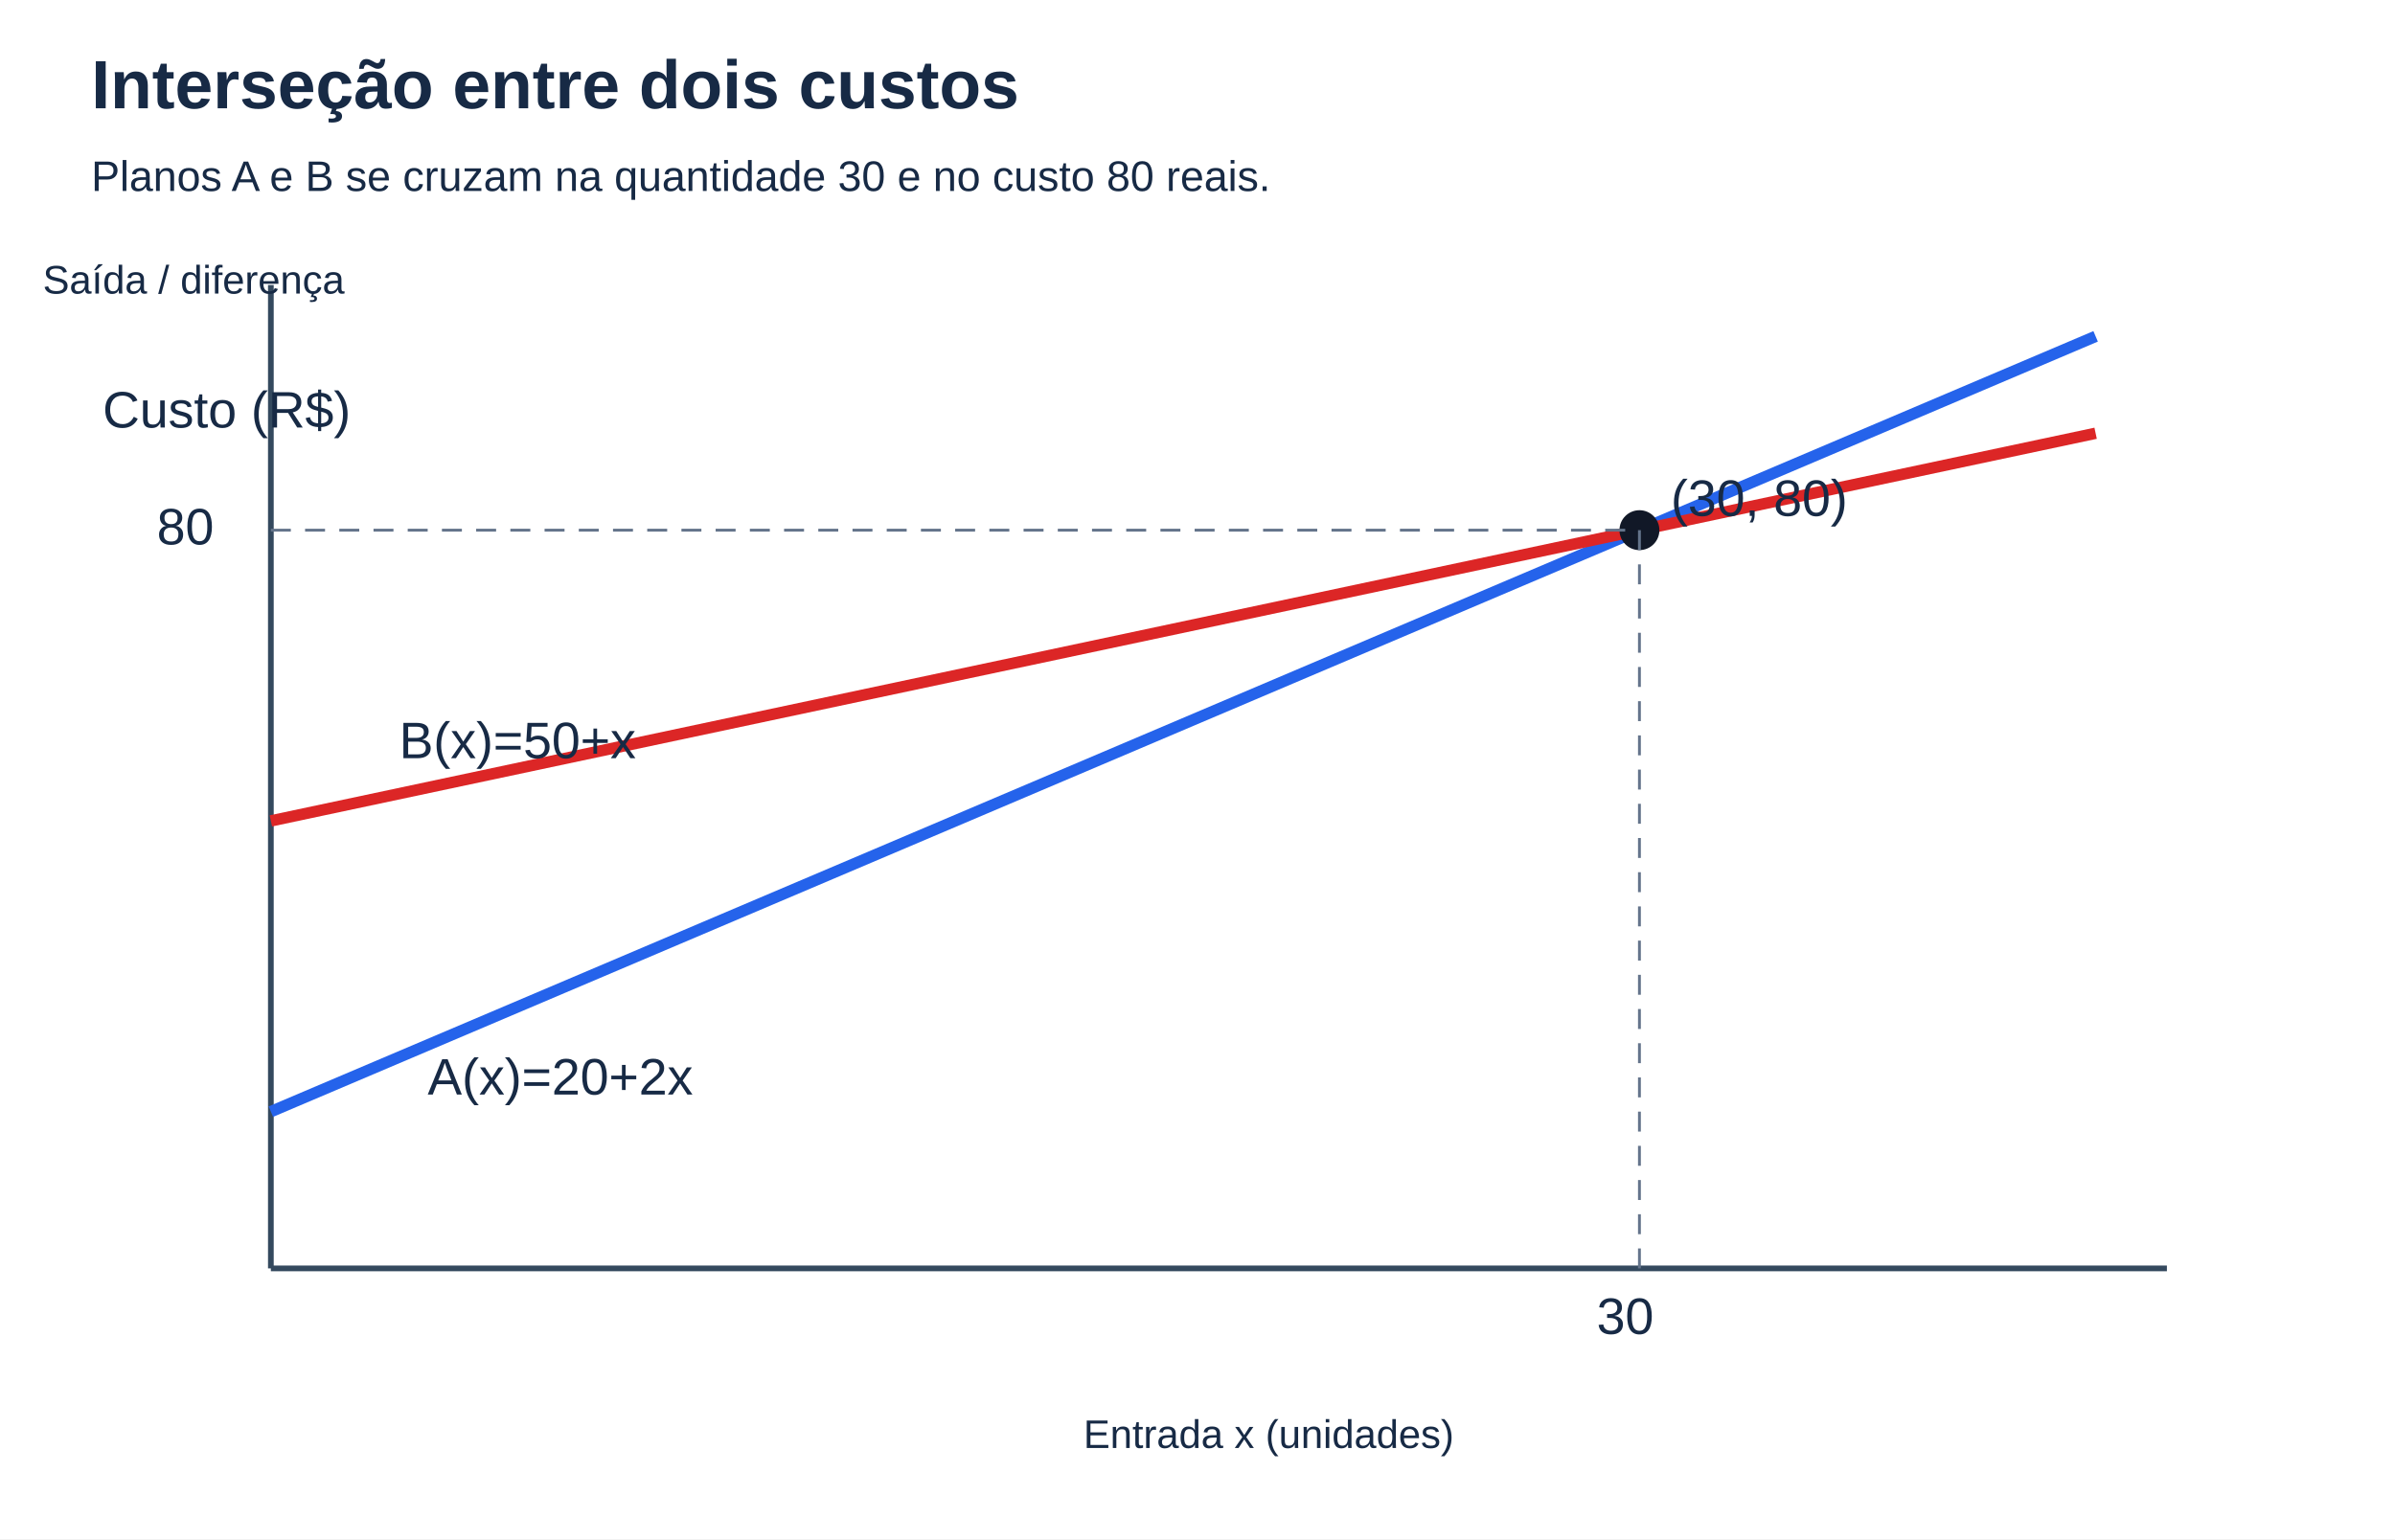
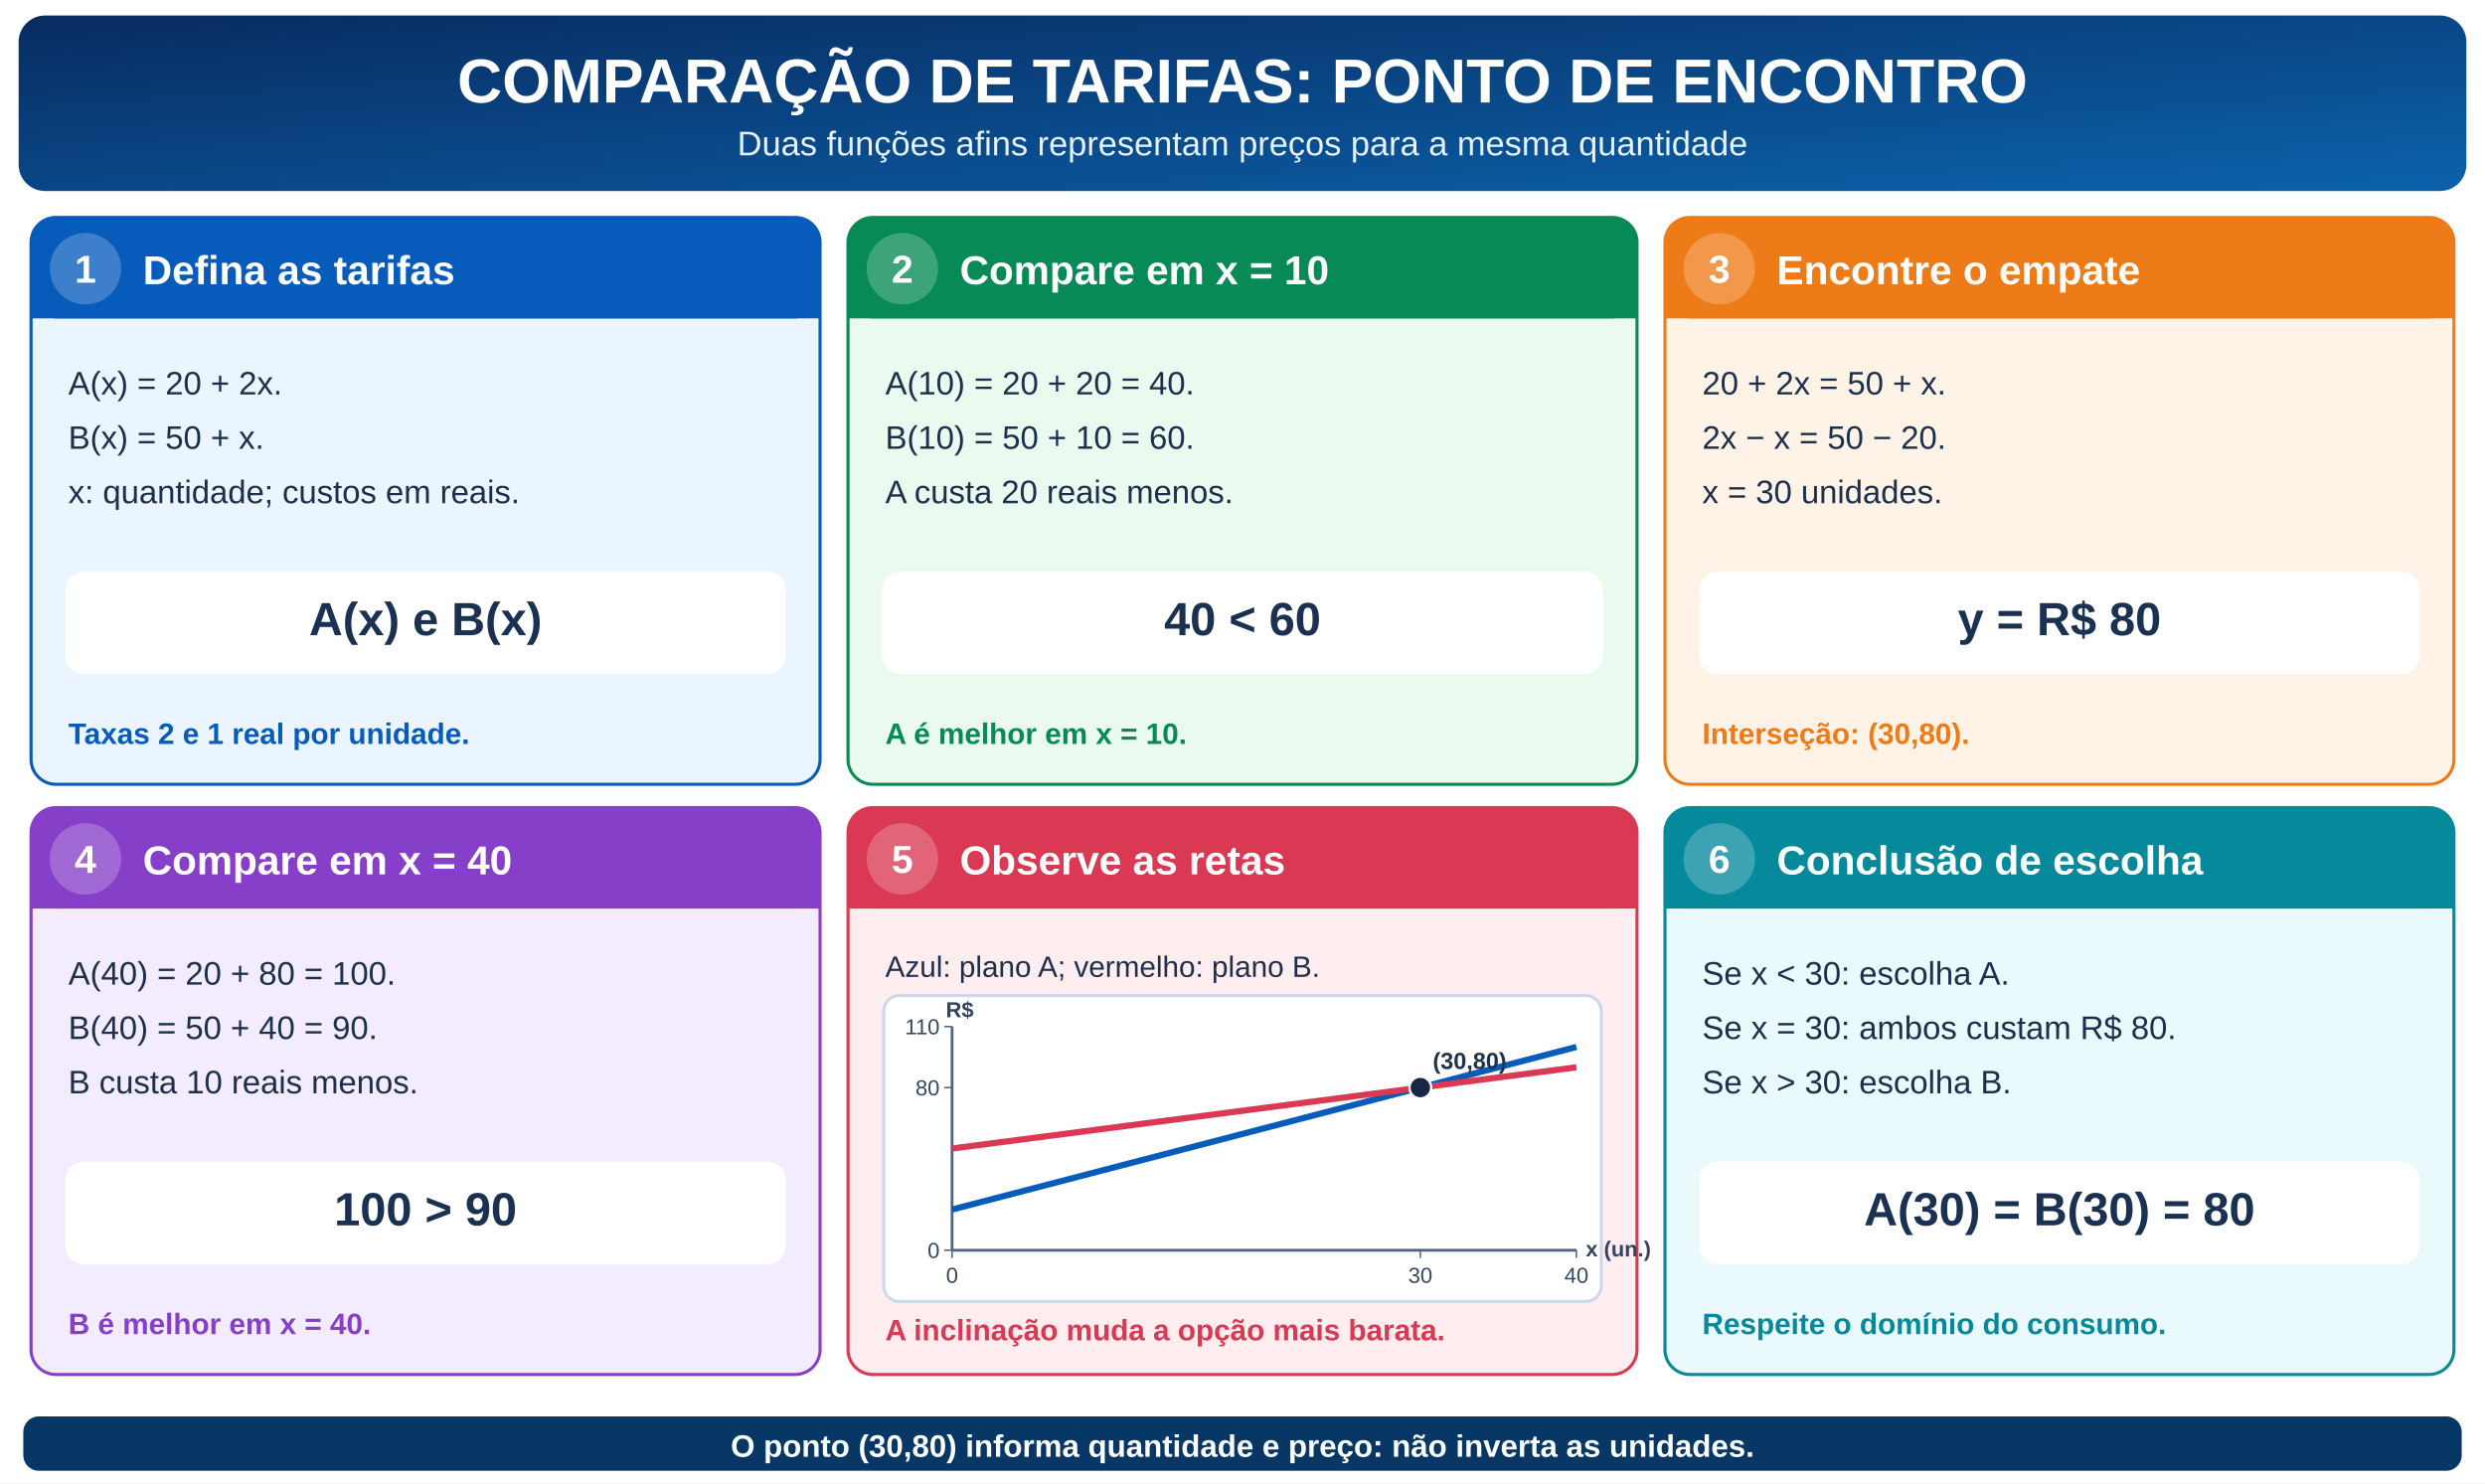
- <svg xmlns="http://www.w3.org/2000/svg" role="img" aria-labelledby="title desc" viewBox="0 0 840 540" width="840" height="540">
-   <rect width="840" height="540" fill="#ffffff" />
-   <g font-family="Arial, sans-serif" fill="#172a45">
-     <text x="32" y="38" font-size="24" font-weight="bold">Interseção entre dois custos</text>
-     <text x="32" y="67" font-size="15">Planos A e B se cruzam na quantidade 30 e no custo 80 reais.</text>
-   </g>
-   <g stroke="#34495e" stroke-width="2">
-     <line x1="95" y1="445" x2="760" y2="445" />
-     <line x1="95" y1="445" x2="95" y2="100" />
-   </g>
-   <path d="M95 390 L735 118" stroke="#2563eb" stroke-width="4" fill="none" />
-   <path d="M95 288 L735 152" stroke="#dc2626" stroke-width="4" fill="none" />
-   <circle cx="575" cy="186" r="7" fill="#111827" />
-   <g font-size="18" font-family="Arial" fill="#172a45">
-     <text x="150" y="384">A(x)=20+2x</text>
-     <text x="140" y="266">B(x)=50+x</text>
-     <text x="586" y="181">(30, 80)</text>
-     <text x="560" y="468">30</text>
-     <text x="55" y="191">80</text>
-     <text x="36" y="150">Custo (R$)</text>
-   </g>
-   <path d="M575 186V445 M95 186H575" stroke="#64748b" stroke-dasharray="7 5" fill="none" />
-   <g font-family="Arial, sans-serif" fill="#172a45" font-size="14">
-     <text x="380" y="508">Entrada x (unidades)</text>
-     <text x="15" y="103">Saída / diferença</text>
-   </g>
+ <svg xmlns="http://www.w3.org/2000/svg" viewBox="0 0 1600 955" role="img" aria-labelledby="title desc">
+   <rect x="0" y="0" width="1600" height="955" rx="0" fill="#fff" />
+   <defs>
+     <linearGradient id="blue" x1="0" y1="0" x2="1" y2="1">
+       <stop offset="0" stop-color="#082c61" />
+       <stop offset="1" stop-color="#0b62ab" />
+     </linearGradient>
+   </defs>
+   <rect x="12" y="10" width="1576" height="113" rx="17" fill="url(#blue)" />
+   <text x="800" y="66" text-anchor="middle" font-family="Arial,DejaVu Sans,sans-serif" font-size="40" font-weight="700" fill="#fff">COMPARAÇÃO DE TARIFAS: PONTO DE ENCONTRO</text>
+   <text x="800" y="100" text-anchor="middle" font-family="Arial,DejaVu Sans,sans-serif" font-size="22" font-weight="400" fill="#e5f2ff">Duas funções afins representam preços para a mesma quantidade</text>
+   <rect x="20" y="140" width="508" height="365" rx="16" fill="#ebf5ff" stroke="#075bbb" stroke-width="2" />
+   <rect x="20" y="140" width="508" height="65" rx="16" fill="#075bbb" />
+   <rect x="20" y="189" width="508" height="16" rx="0" fill="#075bbb" />
+   <circle cx="55" cy="173" r="23" fill="#fff" opacity=".22" />
+   <text x="55" y="182" text-anchor="middle" font-family="Arial,DejaVu Sans,sans-serif" font-size="25" font-weight="700" fill="#fff">1</text>
+   <text x="92" y="183" text-anchor="start" font-family="Arial,DejaVu Sans,sans-serif" font-size="26" font-weight="700" fill="#fff">Defina as tarifas</text>
+   <text x="44" y="254" text-anchor="start" font-family="Arial,DejaVu Sans,sans-serif" font-size="21" font-weight="400" fill="#1c304c">A(x) = 20 + 2x.</text>
+   <text x="44" y="289" text-anchor="start" font-family="Arial,DejaVu Sans,sans-serif" font-size="21" font-weight="400" fill="#1c304c">B(x) = 50 + x.</text>
+   <text x="44" y="324" text-anchor="start" font-family="Arial,DejaVu Sans,sans-serif" font-size="21" font-weight="400" fill="#1c304c">x: quantidade; custos em reais.</text>
+   <rect x="42" y="368" width="464" height="66" rx="12" fill="#fff" />
+   <text x="274" y="409" text-anchor="middle" font-family="Arial,DejaVu Sans,sans-serif" font-size="30" font-weight="700" fill="#1a3151">A(x) e B(x)</text>
+   <text x="44" y="479" text-anchor="start" font-family="Arial,DejaVu Sans,sans-serif" font-size="19" font-weight="700" fill="#075bbb">Taxas 2 e 1 real por unidade.</text>
+   <rect x="546" y="140" width="508" height="365" rx="16" fill="#ebfaef" stroke="#078a55" stroke-width="2" />
+   <rect x="546" y="140" width="508" height="65" rx="16" fill="#078a55" />
+   <rect x="546" y="189" width="508" height="16" rx="0" fill="#078a55" />
+   <circle cx="581" cy="173" r="23" fill="#fff" opacity=".22" />
+   <text x="581" y="182" text-anchor="middle" font-family="Arial,DejaVu Sans,sans-serif" font-size="25" font-weight="700" fill="#fff">2</text>
+   <text x="618" y="183" text-anchor="start" font-family="Arial,DejaVu Sans,sans-serif" font-size="26" font-weight="700" fill="#fff">Compare em x = 10</text>
+   <text x="570" y="254" text-anchor="start" font-family="Arial,DejaVu Sans,sans-serif" font-size="21" font-weight="400" fill="#1c304c">A(10) = 20 + 20 = 40.</text>
+   <text x="570" y="289" text-anchor="start" font-family="Arial,DejaVu Sans,sans-serif" font-size="21" font-weight="400" fill="#1c304c">B(10) = 50 + 10 = 60.</text>
+   <text x="570" y="324" text-anchor="start" font-family="Arial,DejaVu Sans,sans-serif" font-size="21" font-weight="400" fill="#1c304c">A custa 20 reais menos.</text>
+   <rect x="568" y="368" width="464" height="66" rx="12" fill="#fff" />
+   <text x="800" y="409" text-anchor="middle" font-family="Arial,DejaVu Sans,sans-serif" font-size="30" font-weight="700" fill="#1a3151">40 &lt; 60</text>
+   <text x="570" y="479" text-anchor="start" font-family="Arial,DejaVu Sans,sans-serif" font-size="19" font-weight="700" fill="#078a55">A é melhor em x = 10.</text>
+   <rect x="1072" y="140" width="508" height="365" rx="16" fill="#fff2e6" stroke="#ed7b18" stroke-width="2" />
+   <rect x="1072" y="140" width="508" height="65" rx="16" fill="#ed7b18" />
+   <rect x="1072" y="189" width="508" height="16" rx="0" fill="#ed7b18" />
+   <circle cx="1107" cy="173" r="23" fill="#fff" opacity=".22" />
+   <text x="1107" y="182" text-anchor="middle" font-family="Arial,DejaVu Sans,sans-serif" font-size="25" font-weight="700" fill="#fff">3</text>
+   <text x="1144" y="183" text-anchor="start" font-family="Arial,DejaVu Sans,sans-serif" font-size="26" font-weight="700" fill="#fff">Encontre o empate</text>
+   <text x="1096" y="254" text-anchor="start" font-family="Arial,DejaVu Sans,sans-serif" font-size="21" font-weight="400" fill="#1c304c">20 + 2x = 50 + x.</text>
+   <text x="1096" y="289" text-anchor="start" font-family="Arial,DejaVu Sans,sans-serif" font-size="21" font-weight="400" fill="#1c304c">2x − x = 50 − 20.</text>
+   <text x="1096" y="324" text-anchor="start" font-family="Arial,DejaVu Sans,sans-serif" font-size="21" font-weight="400" fill="#1c304c">x = 30 unidades.</text>
+   <rect x="1094" y="368" width="464" height="66" rx="12" fill="#fff" />
+   <text x="1326" y="409" text-anchor="middle" font-family="Arial,DejaVu Sans,sans-serif" font-size="30" font-weight="700" fill="#1a3151">y = R$ 80</text>
+   <text x="1096" y="479" text-anchor="start" font-family="Arial,DejaVu Sans,sans-serif" font-size="19" font-weight="700" fill="#ed7b18">Interseção: (30,80).</text>
+   <rect x="20" y="520" width="508" height="365" rx="16" fill="#f3ecff" stroke="#863fc8" stroke-width="2" />
+   <rect x="20" y="520" width="508" height="65" rx="16" fill="#863fc8" />
+   <rect x="20" y="569" width="508" height="16" rx="0" fill="#863fc8" />
+   <circle cx="55" cy="553" r="23" fill="#fff" opacity=".22" />
+   <text x="55" y="562" text-anchor="middle" font-family="Arial,DejaVu Sans,sans-serif" font-size="25" font-weight="700" fill="#fff">4</text>
+   <text x="92" y="563" text-anchor="start" font-family="Arial,DejaVu Sans,sans-serif" font-size="26" font-weight="700" fill="#fff">Compare em x = 40</text>
+   <text x="44" y="634" text-anchor="start" font-family="Arial,DejaVu Sans,sans-serif" font-size="21" font-weight="400" fill="#1c304c">A(40) = 20 + 80 = 100.</text>
+   <text x="44" y="669" text-anchor="start" font-family="Arial,DejaVu Sans,sans-serif" font-size="21" font-weight="400" fill="#1c304c">B(40) = 50 + 40 = 90.</text>
+   <text x="44" y="704" text-anchor="start" font-family="Arial,DejaVu Sans,sans-serif" font-size="21" font-weight="400" fill="#1c304c">B custa 10 reais menos.</text>
+   <rect x="42" y="748" width="464" height="66" rx="12" fill="#fff" />
+   <text x="274" y="789" text-anchor="middle" font-family="Arial,DejaVu Sans,sans-serif" font-size="30" font-weight="700" fill="#1a3151">100 &gt; 90</text>
+   <text x="44" y="859" text-anchor="start" font-family="Arial,DejaVu Sans,sans-serif" font-size="19" font-weight="700" fill="#863fc8">B é melhor em x = 40.</text>
+   <rect x="546" y="520" width="508" height="365" rx="16" fill="#ffedef" stroke="#d93952" stroke-width="2" />
+   <rect x="546" y="520" width="508" height="65" rx="16" fill="#d93952" />
+   <rect x="546" y="569" width="508" height="16" rx="0" fill="#d93952" />
+   <circle cx="581" cy="553" r="23" fill="#fff" opacity=".22" />
+   <text x="581" y="562" text-anchor="middle" font-family="Arial,DejaVu Sans,sans-serif" font-size="25" font-weight="700" fill="#fff">5</text>
+   <text x="618" y="563" text-anchor="start" font-family="Arial,DejaVu Sans,sans-serif" font-size="26" font-weight="700" fill="#fff">Observe as retas</text>
+   <text x="570" y="629" text-anchor="start" font-family="Arial,DejaVu Sans,sans-serif" font-size="19" font-weight="400" fill="#1c304c">Azul: plano A; vermelho: plano B.</text>
+   <rect x="569" y="641" width="462" height="197" rx="10" fill="#fff" stroke="#cbd9e9" stroke-width="2" />
+   <line x1="613" y1="661" x2="613" y2="805" stroke="#51647c" stroke-width="1.8" />
+   <line x1="613" y1="805" x2="1015" y2="805" stroke="#51647c" stroke-width="1.8" />
+   <line x1="613" y1="805" x2="613" y2="810" stroke="#52647e" stroke-width="1" />
+   <text x="613" y="826" text-anchor="middle" font-family="Arial,DejaVu Sans,sans-serif" font-size="14" font-weight="400" fill="#334961">0</text>
+   <line x1="914.5" y1="805" x2="914.5" y2="810" stroke="#52647e" stroke-width="1" />
+   <text x="914.5" y="826" text-anchor="middle" font-family="Arial,DejaVu Sans,sans-serif" font-size="14" font-weight="400" fill="#334961">30</text>
+   <line x1="1015" y1="805" x2="1015" y2="810" stroke="#52647e" stroke-width="1" />
+   <text x="1015" y="826" text-anchor="middle" font-family="Arial,DejaVu Sans,sans-serif" font-size="14" font-weight="400" fill="#334961">40</text>
+   <line x1="608" y1="805" x2="613" y2="805" stroke="#52647e" stroke-width="1" />
+   <text x="605" y="810" text-anchor="end" font-family="Arial,DejaVu Sans,sans-serif" font-size="14" font-weight="400" fill="#334961">0</text>
+   <line x1="608" y1="700.273" x2="613" y2="700.273" stroke="#52647e" stroke-width="1" />
+   <text x="605" y="705.273" text-anchor="end" font-family="Arial,DejaVu Sans,sans-serif" font-size="14" font-weight="400" fill="#334961">80</text>
+   <line x1="608" y1="661" x2="613" y2="661" stroke="#52647e" stroke-width="1" />
+   <text x="605" y="666" text-anchor="end" font-family="Arial,DejaVu Sans,sans-serif" font-size="14" font-weight="400" fill="#334961">110</text>
+   <text x="1021" y="809" text-anchor="start" font-family="Arial,DejaVu Sans,sans-serif" font-size="14" font-weight="700" fill="#34445e">x (un.)</text>
+   <text x="609" y="655" text-anchor="start" font-family="Arial,DejaVu Sans,sans-serif" font-size="14" font-weight="700" fill="#34445e">R$</text>
+   <polyline points="613.0,778.8 1015.0,674.1" fill="none" stroke="#075bbb" stroke-width="4" />
+   <polyline points="613.0,739.5 1015.0,687.2" fill="none" stroke="#d93952" stroke-width="4" />
+   <circle cx="914.5" cy="700.273" r="7" fill="#172744" stroke="#fff" stroke-width="1.5" />
+   <text x="922.5" y="688.273" text-anchor="start" font-family="Arial,DejaVu Sans,sans-serif" font-size="15" font-weight="700" fill="#20334d">(30,80)</text>
+   <text x="570" y="863" text-anchor="start" font-family="Arial,DejaVu Sans,sans-serif" font-size="19" font-weight="700" fill="#d93952">A inclinação muda a opção mais barata.</text>
+   <rect x="1072" y="520" width="508" height="365" rx="16" fill="#e9f9fc" stroke="#07899c" stroke-width="2" />
+   <rect x="1072" y="520" width="508" height="65" rx="16" fill="#07899c" />
+   <rect x="1072" y="569" width="508" height="16" rx="0" fill="#07899c" />
+   <circle cx="1107" cy="553" r="23" fill="#fff" opacity=".22" />
+   <text x="1107" y="562" text-anchor="middle" font-family="Arial,DejaVu Sans,sans-serif" font-size="25" font-weight="700" fill="#fff">6</text>
+   <text x="1144" y="563" text-anchor="start" font-family="Arial,DejaVu Sans,sans-serif" font-size="26" font-weight="700" fill="#fff">Conclusão de escolha</text>
+   <text x="1096" y="634" text-anchor="start" font-family="Arial,DejaVu Sans,sans-serif" font-size="21" font-weight="400" fill="#1c304c">Se x &lt; 30: escolha A.</text>
+   <text x="1096" y="669" text-anchor="start" font-family="Arial,DejaVu Sans,sans-serif" font-size="21" font-weight="400" fill="#1c304c">Se x = 30: ambos custam R$ 80.</text>
+   <text x="1096" y="704" text-anchor="start" font-family="Arial,DejaVu Sans,sans-serif" font-size="21" font-weight="400" fill="#1c304c">Se x &gt; 30: escolha B.</text>
+   <rect x="1094" y="748" width="464" height="66" rx="12" fill="#fff" />
+   <text x="1326" y="789" text-anchor="middle" font-family="Arial,DejaVu Sans,sans-serif" font-size="30" font-weight="700" fill="#1a3151">A(30) = B(30) = 80</text>
+   <text x="1096" y="859" text-anchor="start" font-family="Arial,DejaVu Sans,sans-serif" font-size="19" font-weight="700" fill="#07899c">Respeite o domínio do consumo.</text>
+   <rect x="15" y="912" width="1570" height="35" rx="10" fill="#073765" />
+   <text x="800" y="938" text-anchor="middle" font-family="Arial,DejaVu Sans,sans-serif" font-size="20" font-weight="700" fill="#fff">O ponto (30,80) informa quantidade e preço: não inverta as unidades.</text>
</svg>
